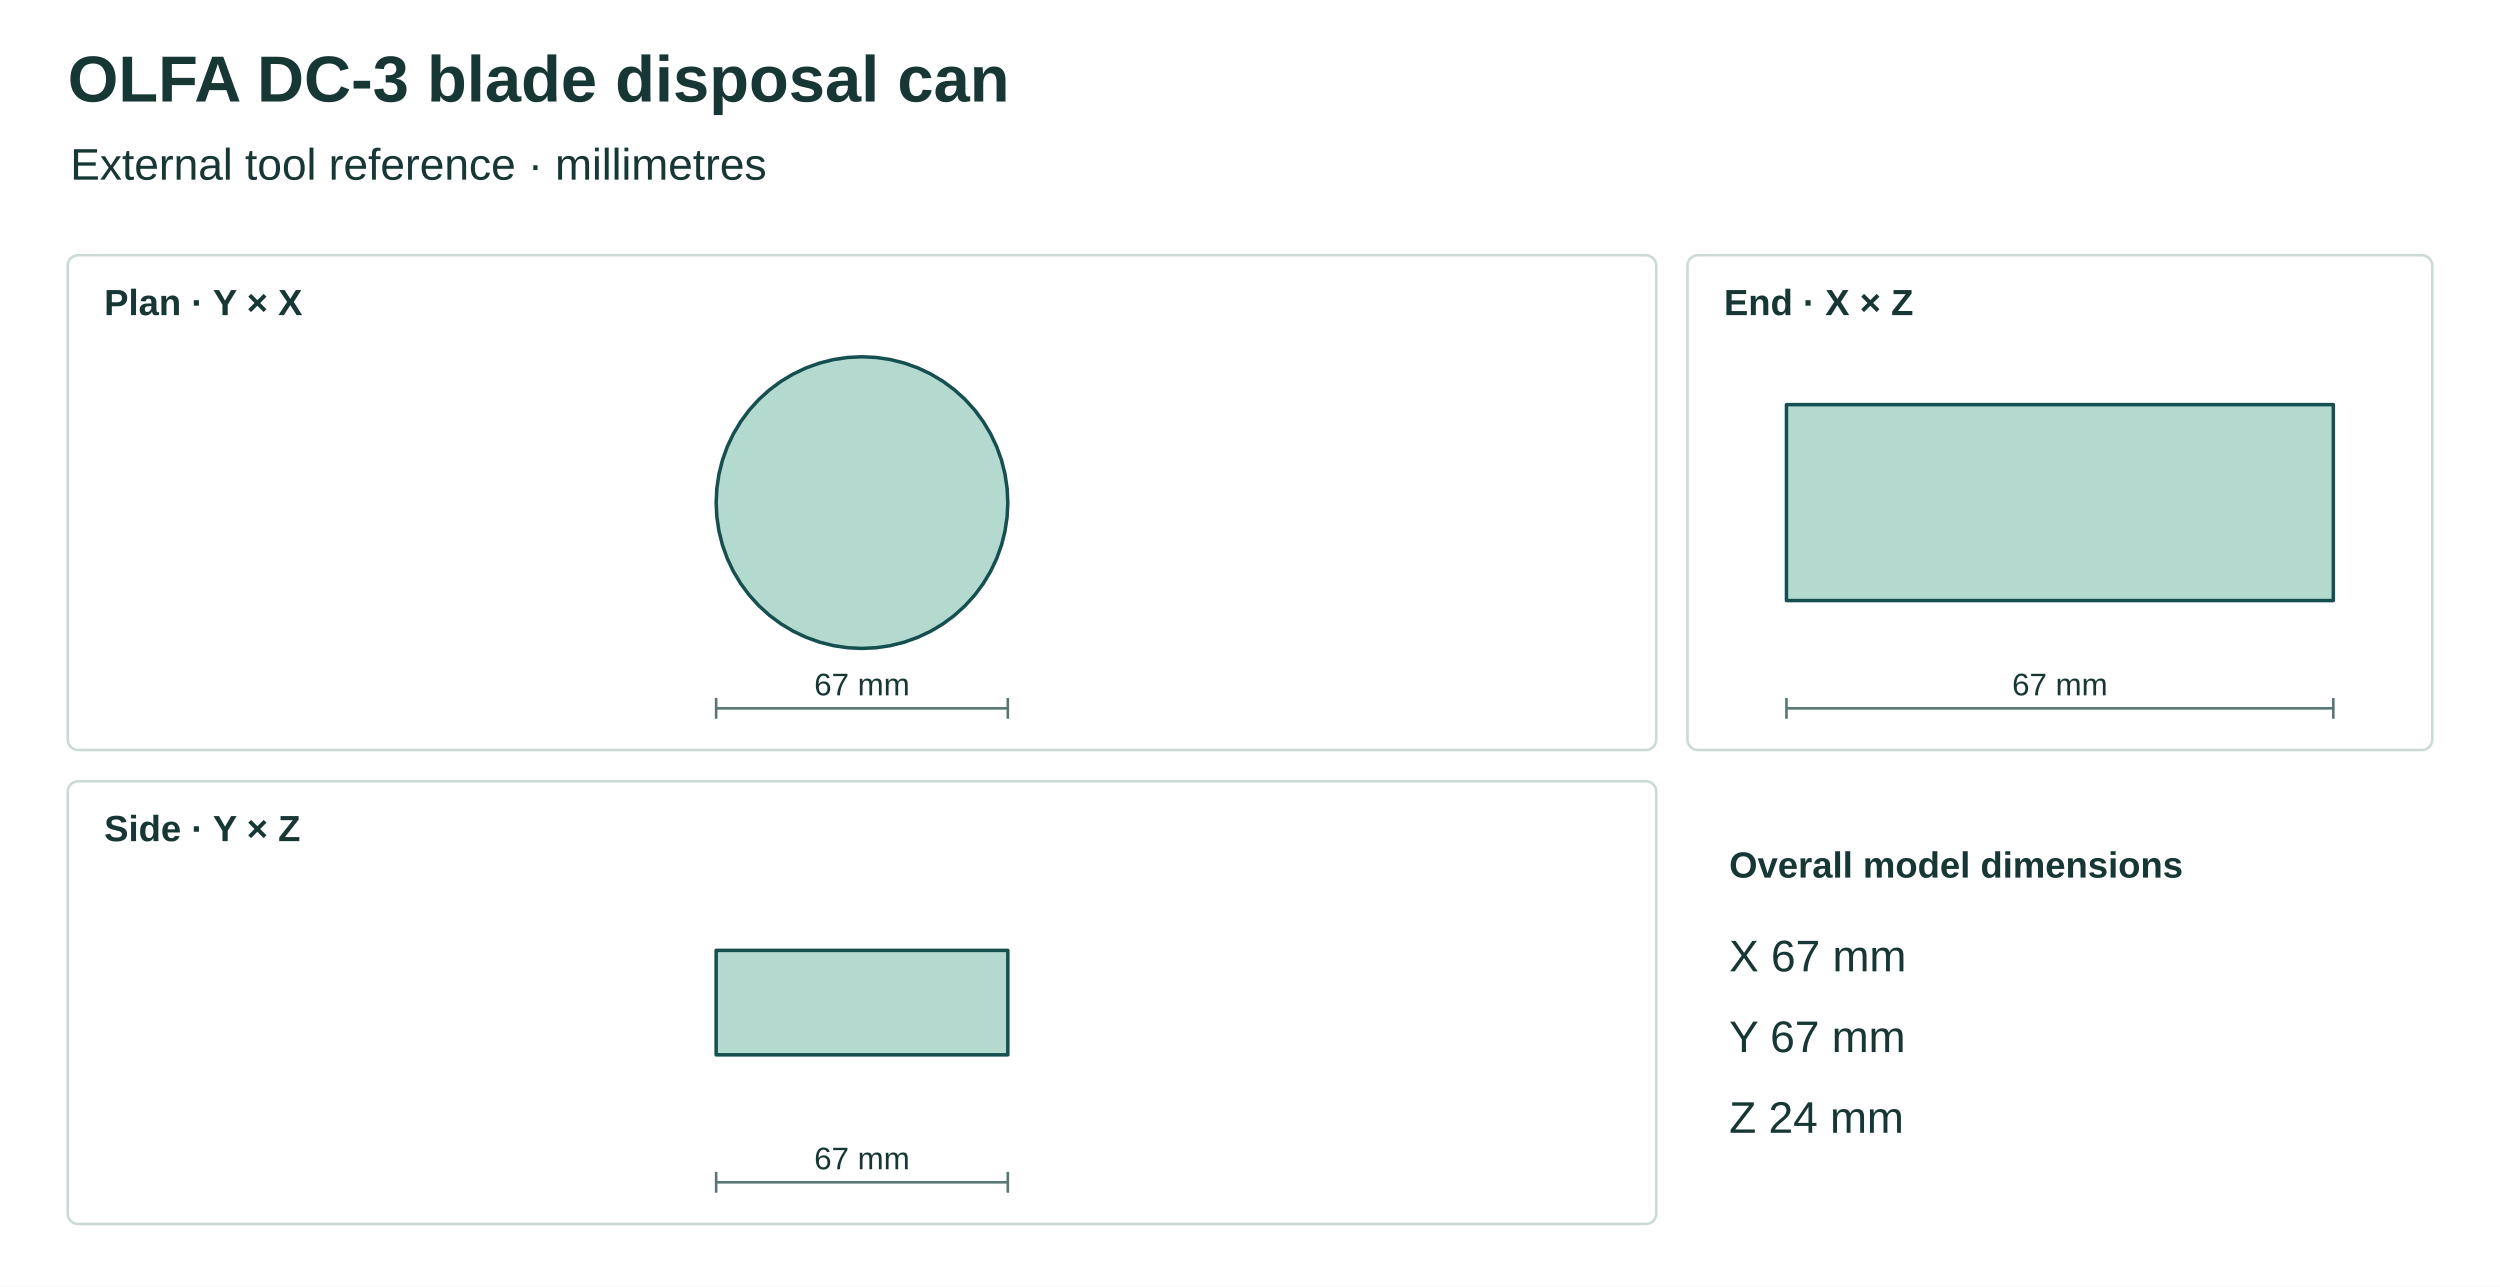
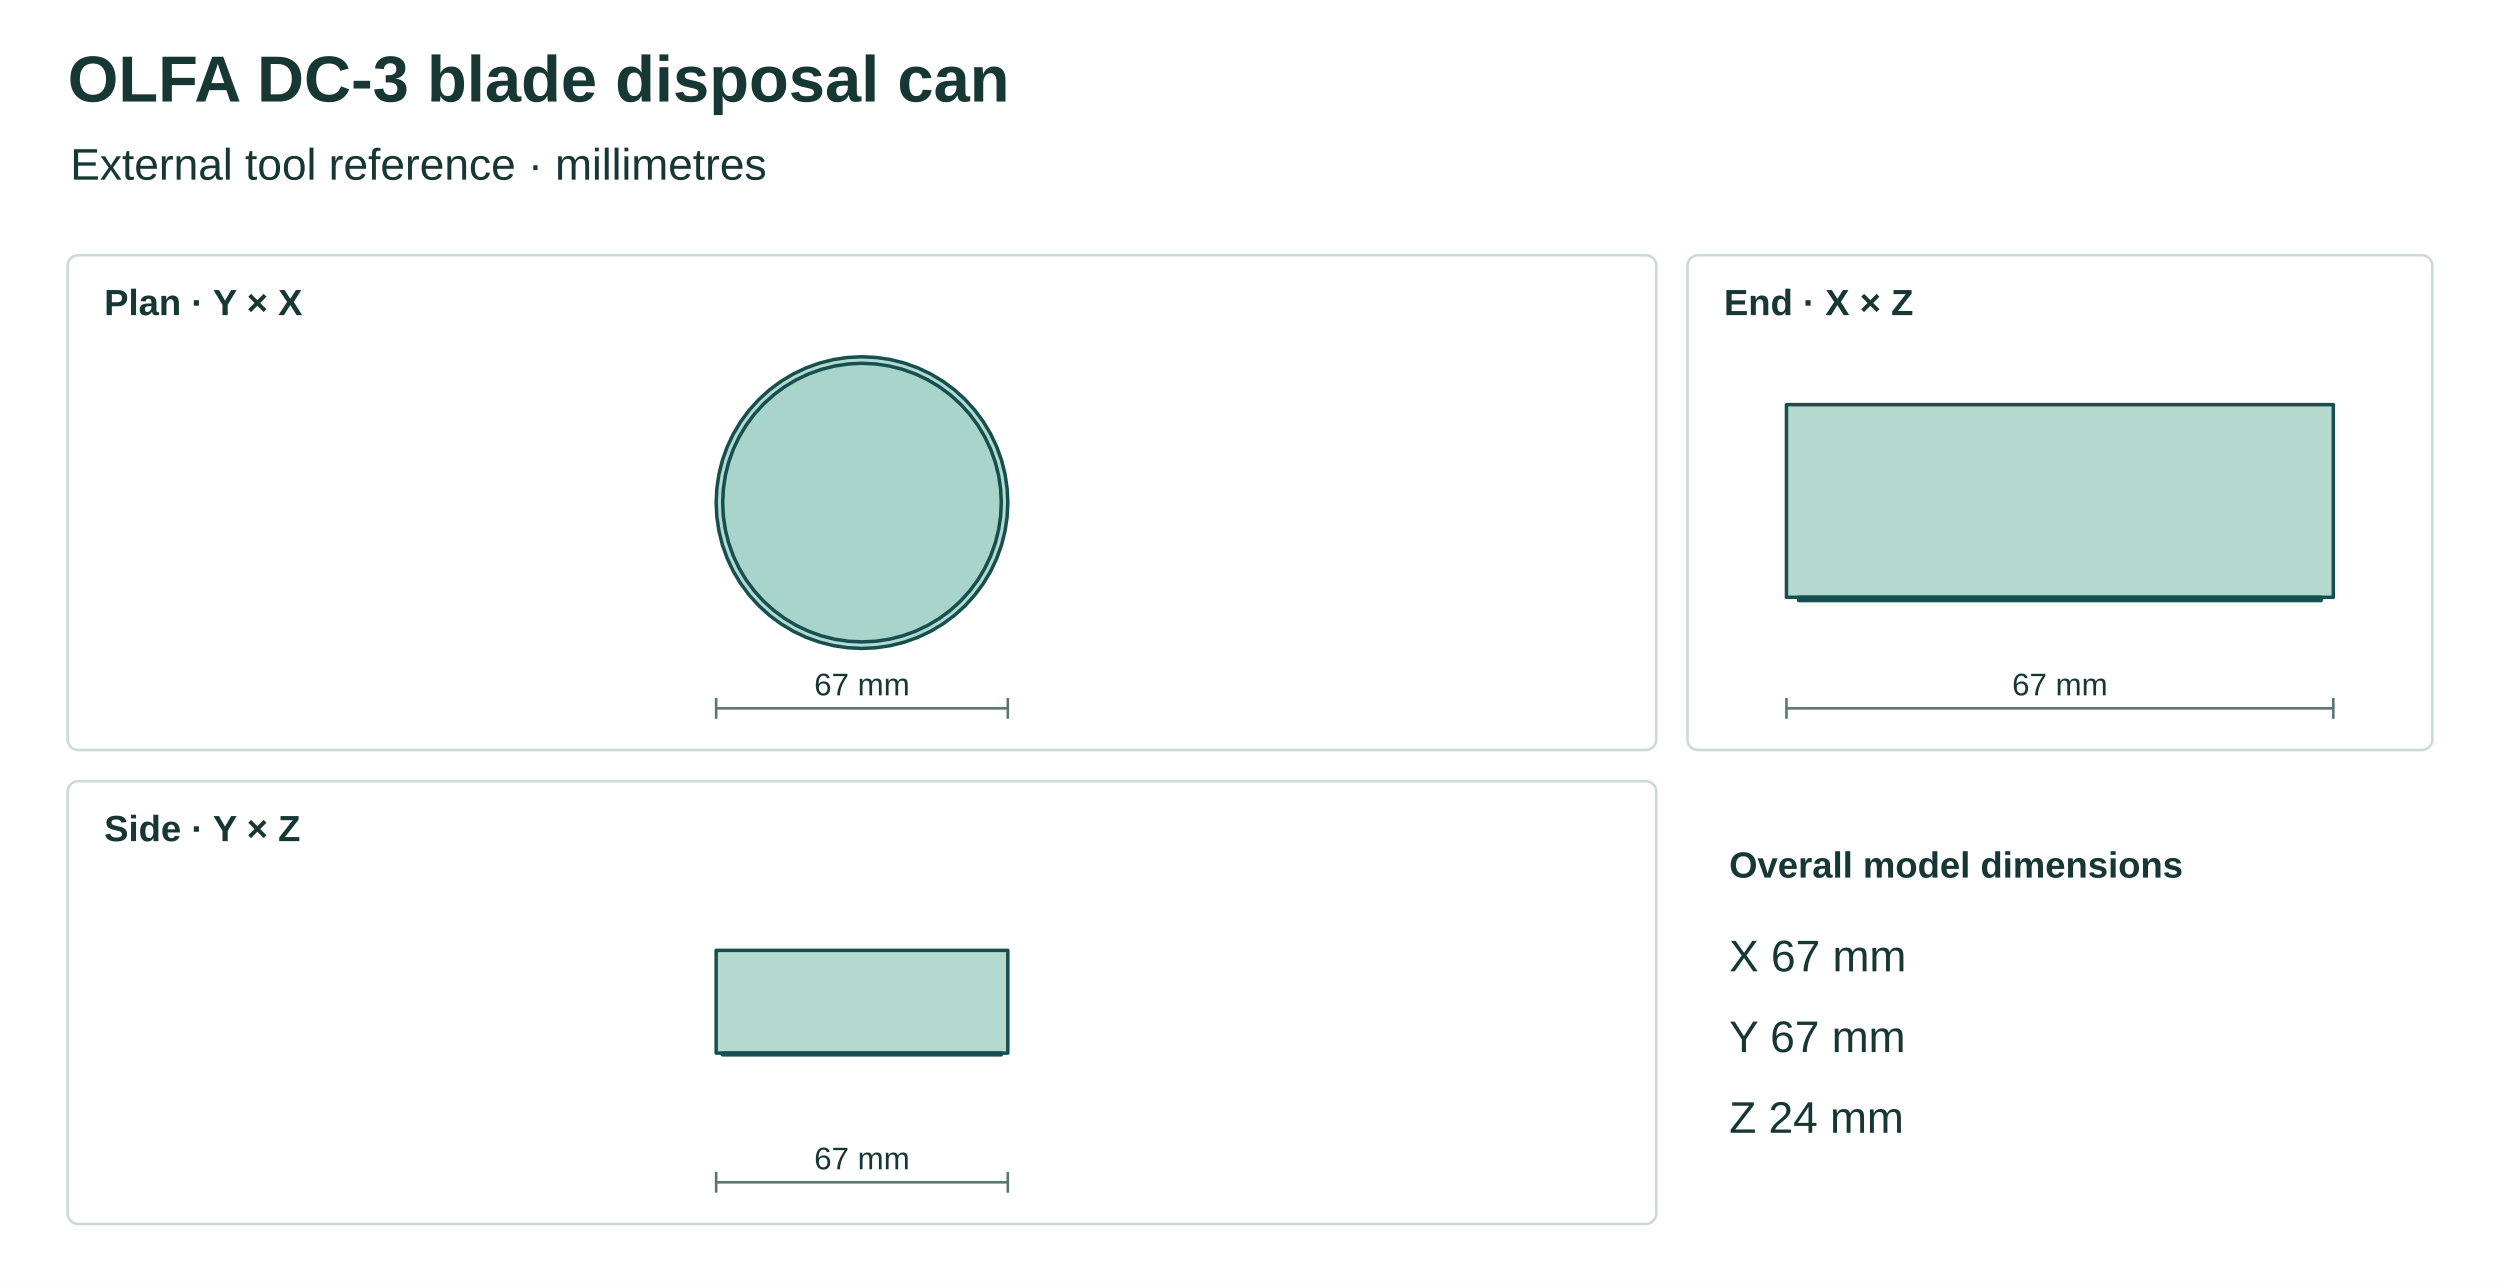
<svg xmlns="http://www.w3.org/2000/svg" width="960" height="494" viewBox="0 0 960 494" role="img">
  <style>
text {font-family:Arial,sans-serif;fill:#173735}
.title {font-size:25px;font-weight:600}
.label {font-size:14px;font-weight:600}
.detail {font-size:17px}
.panel {stroke:#ccdad6;fill:none}
.object {stroke:#164f50;stroke-width:1.35;fill:#a7d4c8;fill-opacity:.84;stroke-linejoin:round}
.dim {fill:none;stroke:#587674;stroke-width:1}
.measure {font-size:12px;text-anchor:middle;paint-order:stroke;stroke:white;stroke-width:4}
</style>
  <rect width="960" height="494" fill="white" />
  <text x="26" y="39" class="title">OLFA DC-3 blade disposal can</text>
  <text x="27" y="69" class="detail">External tool reference · millimetres</text>
  <text x="40" y="121" class="label">Plan  ·  Y × X</text>
  <rect x="26" y="98" width="610" height="190" rx="4" class="panel" />
  <polygon points="336.489,248.730 341.925,247.924 347.256,246.589 352.430,244.737 357.398,242.388 362.112,239.562 366.526,236.289 370.598,232.598 374.289,228.526 377.562,224.112 380.388,219.398 382.737,214.430 384.589,209.256 385.924,203.925 386.730,198.489 387.000,193.000 386.730,187.511 385.924,182.075 384.589,176.744 382.737,171.570 380.388,166.602 377.562,161.888 374.289,157.474 370.598,153.402 366.526,149.711 362.112,146.438 357.398,143.612 352.430,141.263 347.256,139.411 341.925,138.076 336.489,137.270 331.000,137.000 325.511,137.270 320.075,138.076 314.744,139.411 309.570,141.263 304.602,143.612 299.888,146.438 295.474,149.711 291.402,153.402 287.711,157.474 284.438,161.888 281.612,166.602 279.263,171.570 277.411,176.744 276.076,182.075 275.270,187.511 275.000,193.000 275.270,198.489 276.076,203.925 277.411,209.256 279.263,214.430 281.612,219.398 284.438,224.112 287.711,228.526 291.402,232.598 295.474,236.289 299.888,239.562 304.602,242.388 309.570,244.737 314.744,246.589 320.075,247.924 325.511,248.730 331.000,249.000" class="object" />
+   <polygon points="336.243,246.235 341.436,245.465 346.528,244.189 351.471,242.421 356.216,240.176 360.719,237.477 364.935,234.350 368.825,230.825 372.350,226.935 375.477,222.719 378.176,218.216 380.421,213.471 382.189,208.528 383.465,203.436 384.235,198.243 384.493,193.000 384.235,187.757 383.465,182.564 382.189,177.472 380.421,172.529 378.176,167.784 375.477,163.281 372.350,159.065 368.825,155.175 364.935,151.650 360.719,148.523 356.216,145.824 351.471,143.579 346.528,141.811 341.436,140.535 336.243,139.765 331.000,139.507 325.757,139.765 320.564,140.535 315.472,141.811 310.529,143.579 305.784,145.824 301.281,148.523 297.065,151.650 293.175,155.175 289.650,159.065 286.523,163.281 283.824,167.784 281.579,172.529 279.811,177.472 278.535,182.564 277.765,187.757 277.507,193.000 277.765,198.243 278.535,203.436 279.811,208.528 281.579,213.471 283.824,218.216 286.523,222.719 289.650,226.935 293.175,230.825 297.065,234.350 301.281,237.477 305.784,240.176 310.529,242.421 315.472,244.189 320.564,245.465 325.757,246.235 331.000,246.493" class="object" />
  <path d="M275 268v8 m0 -4 H387 m0 -4 v8" class="dim" />
  <text x="331" y="267" class="measure">67 mm</text>
  <text x="40" y="323" class="label">Side  ·  Y × Z</text>
  <rect x="26" y="300" width="610" height="170" rx="4" class="panel" />
-   <polygon points="387.000,364.940 275.000,364.940 275.000,405.060 387.000,405.060" class="object" />
+   <polygon points="387.000,364.940 275.000,364.940 275.000,404.391 387.000,404.391" class="object" />
+   <polygon points="384.493,404.391 277.507,404.391 277.507,405.060 384.493,405.060" class="object" />
  <path d="M275 450v8 m0 -4 H387 m0 -4 v8" class="dim" />
  <text x="331" y="449" class="measure">67 mm</text>
  <text x="662" y="121" class="label">End  ·  X × Z</text>
  <rect x="648" y="98" width="286" height="190" rx="4" class="panel" />
-   <polygon points="896.000,155.388 686.000,155.388 686.000,230.612 896.000,230.612" class="object" />
+   <polygon points="896.000,155.388 686.000,155.388 686.000,229.358 896.000,229.358" class="object" />
+   <polygon points="891.299,229.358 690.701,229.358 690.701,230.612 891.299,230.612" class="object" />
  <path d="M686 268v8 m0 -4 H896 m0 -4 v8" class="dim" />
  <text x="791" y="267" class="measure">67 mm</text>
  <text x="664" y="337" class="label">Overall model dimensions</text>
  <text x="664" y="373" class="detail">X   67 mm</text>
  <text x="664" y="404" class="detail">Y   67 mm</text>
  <text x="664" y="435" class="detail">Z   24 mm</text>
</svg>
